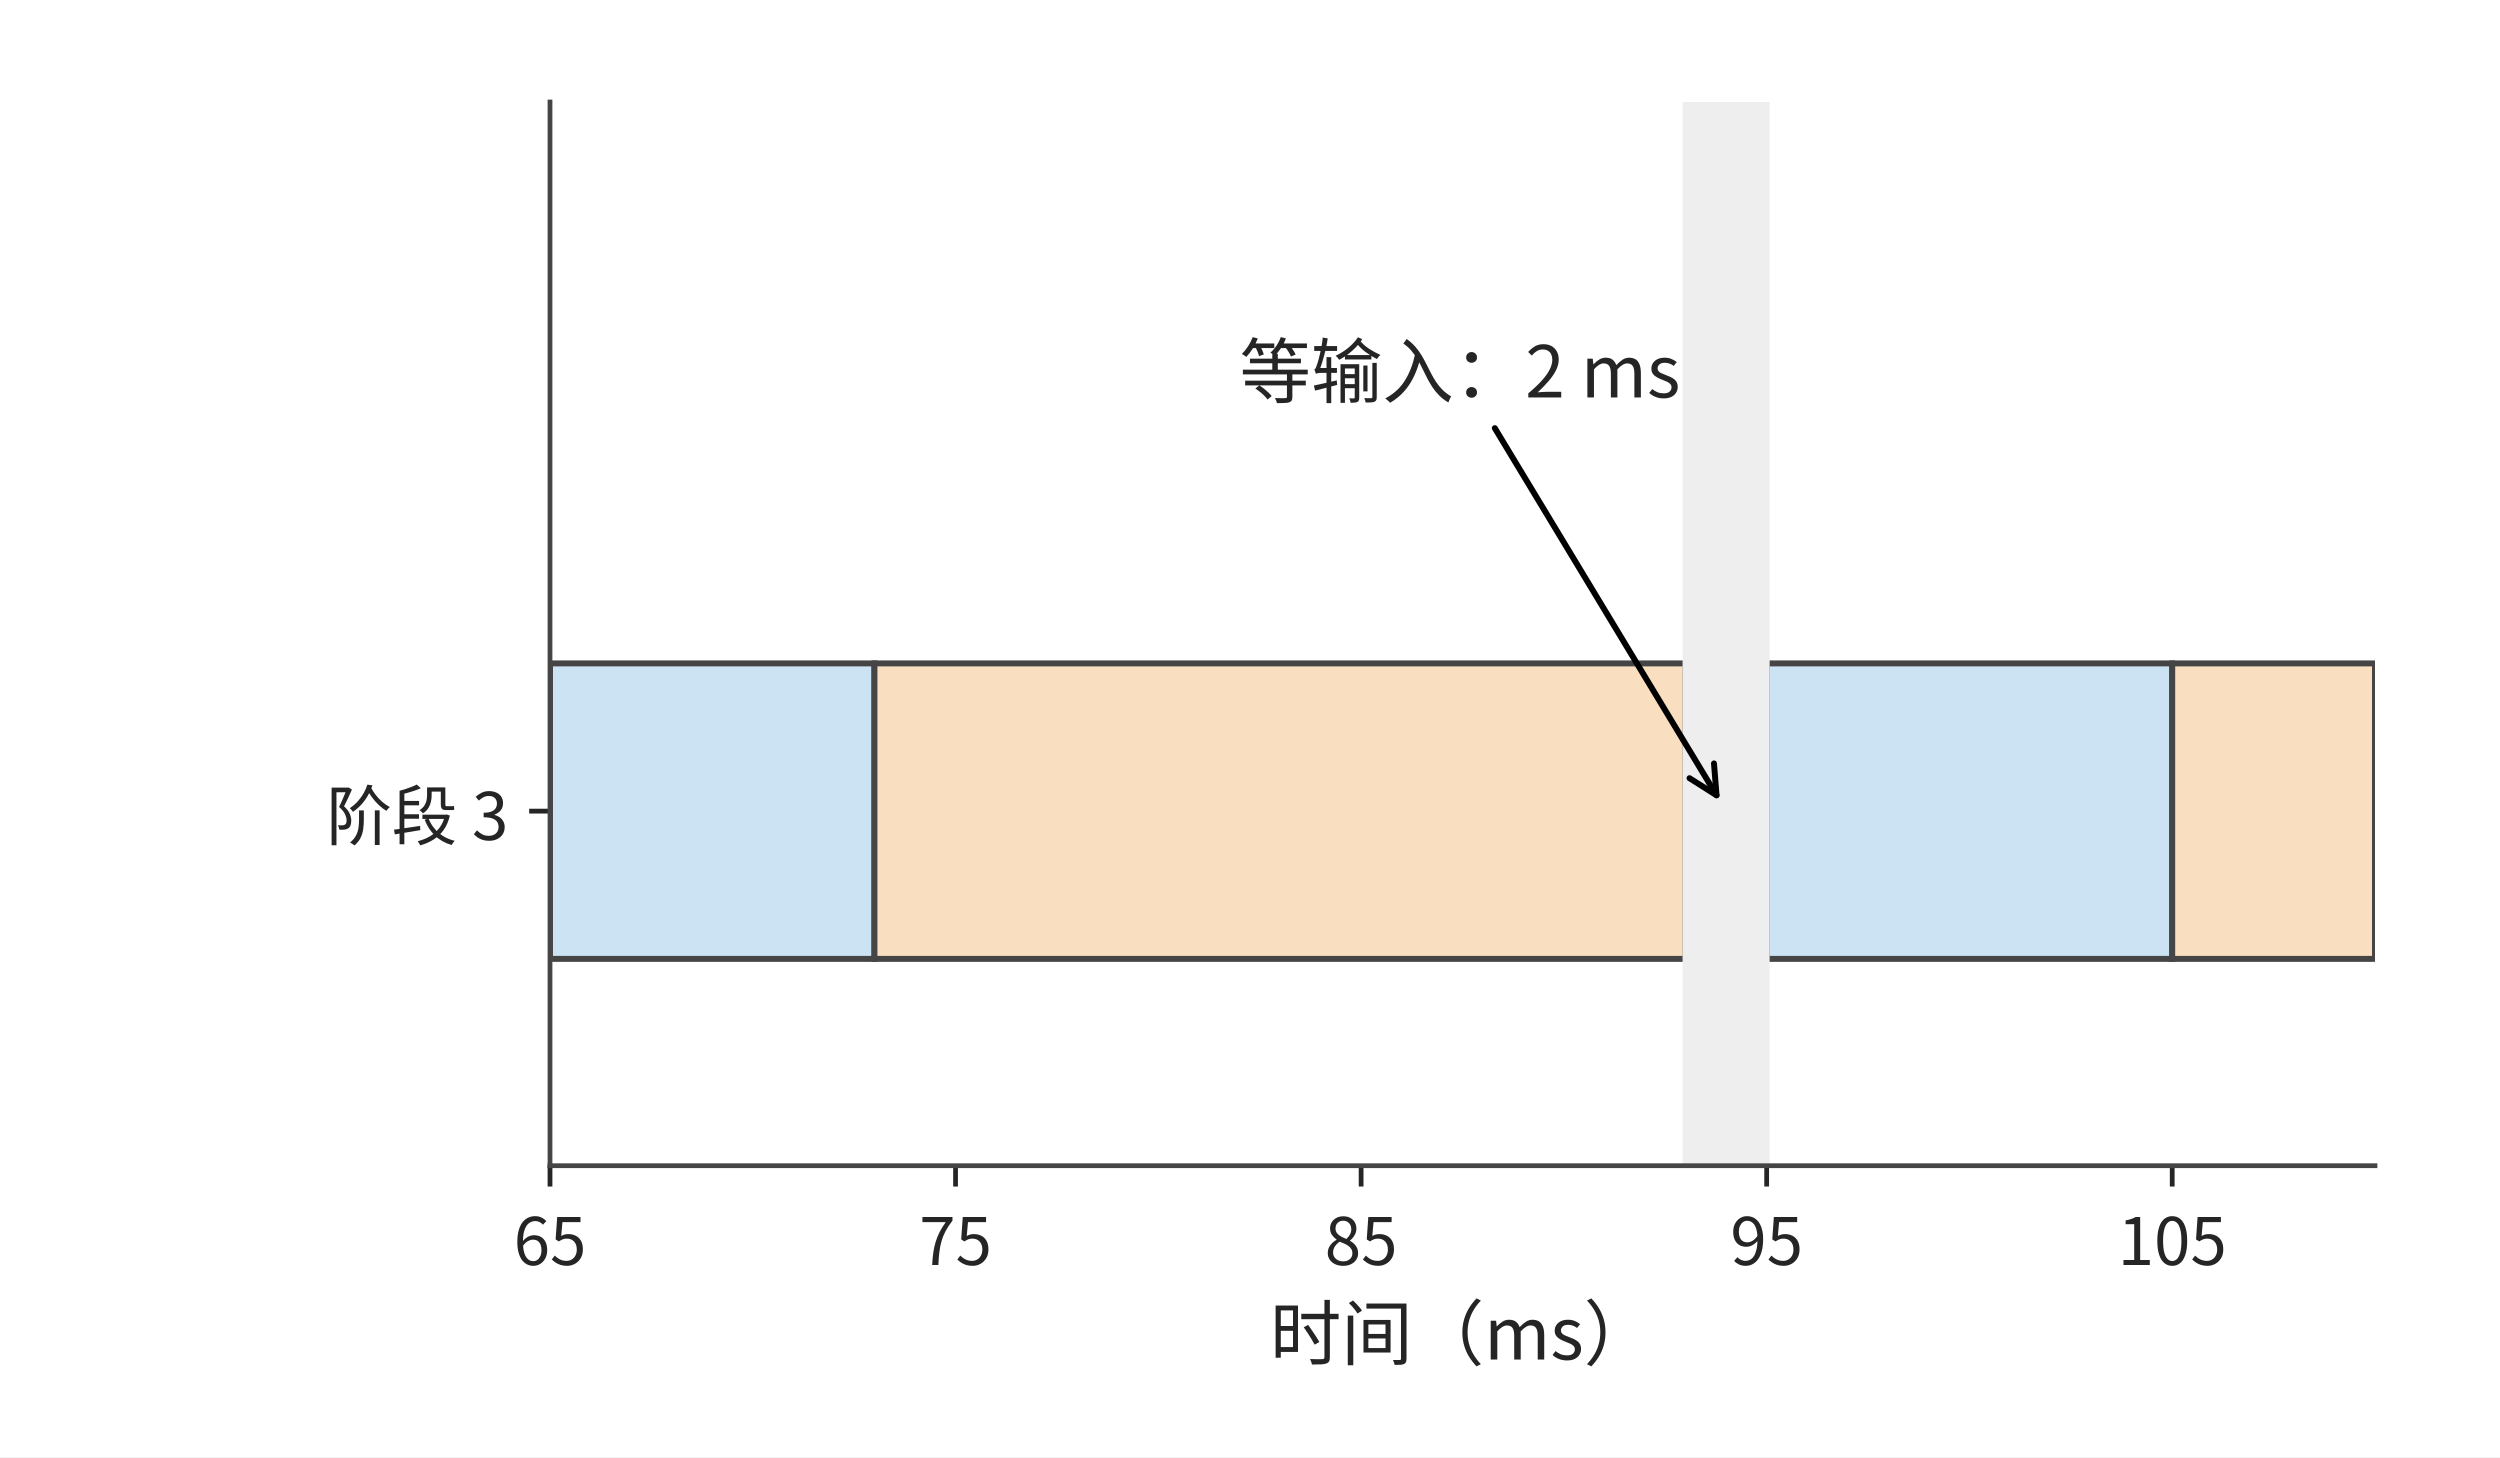
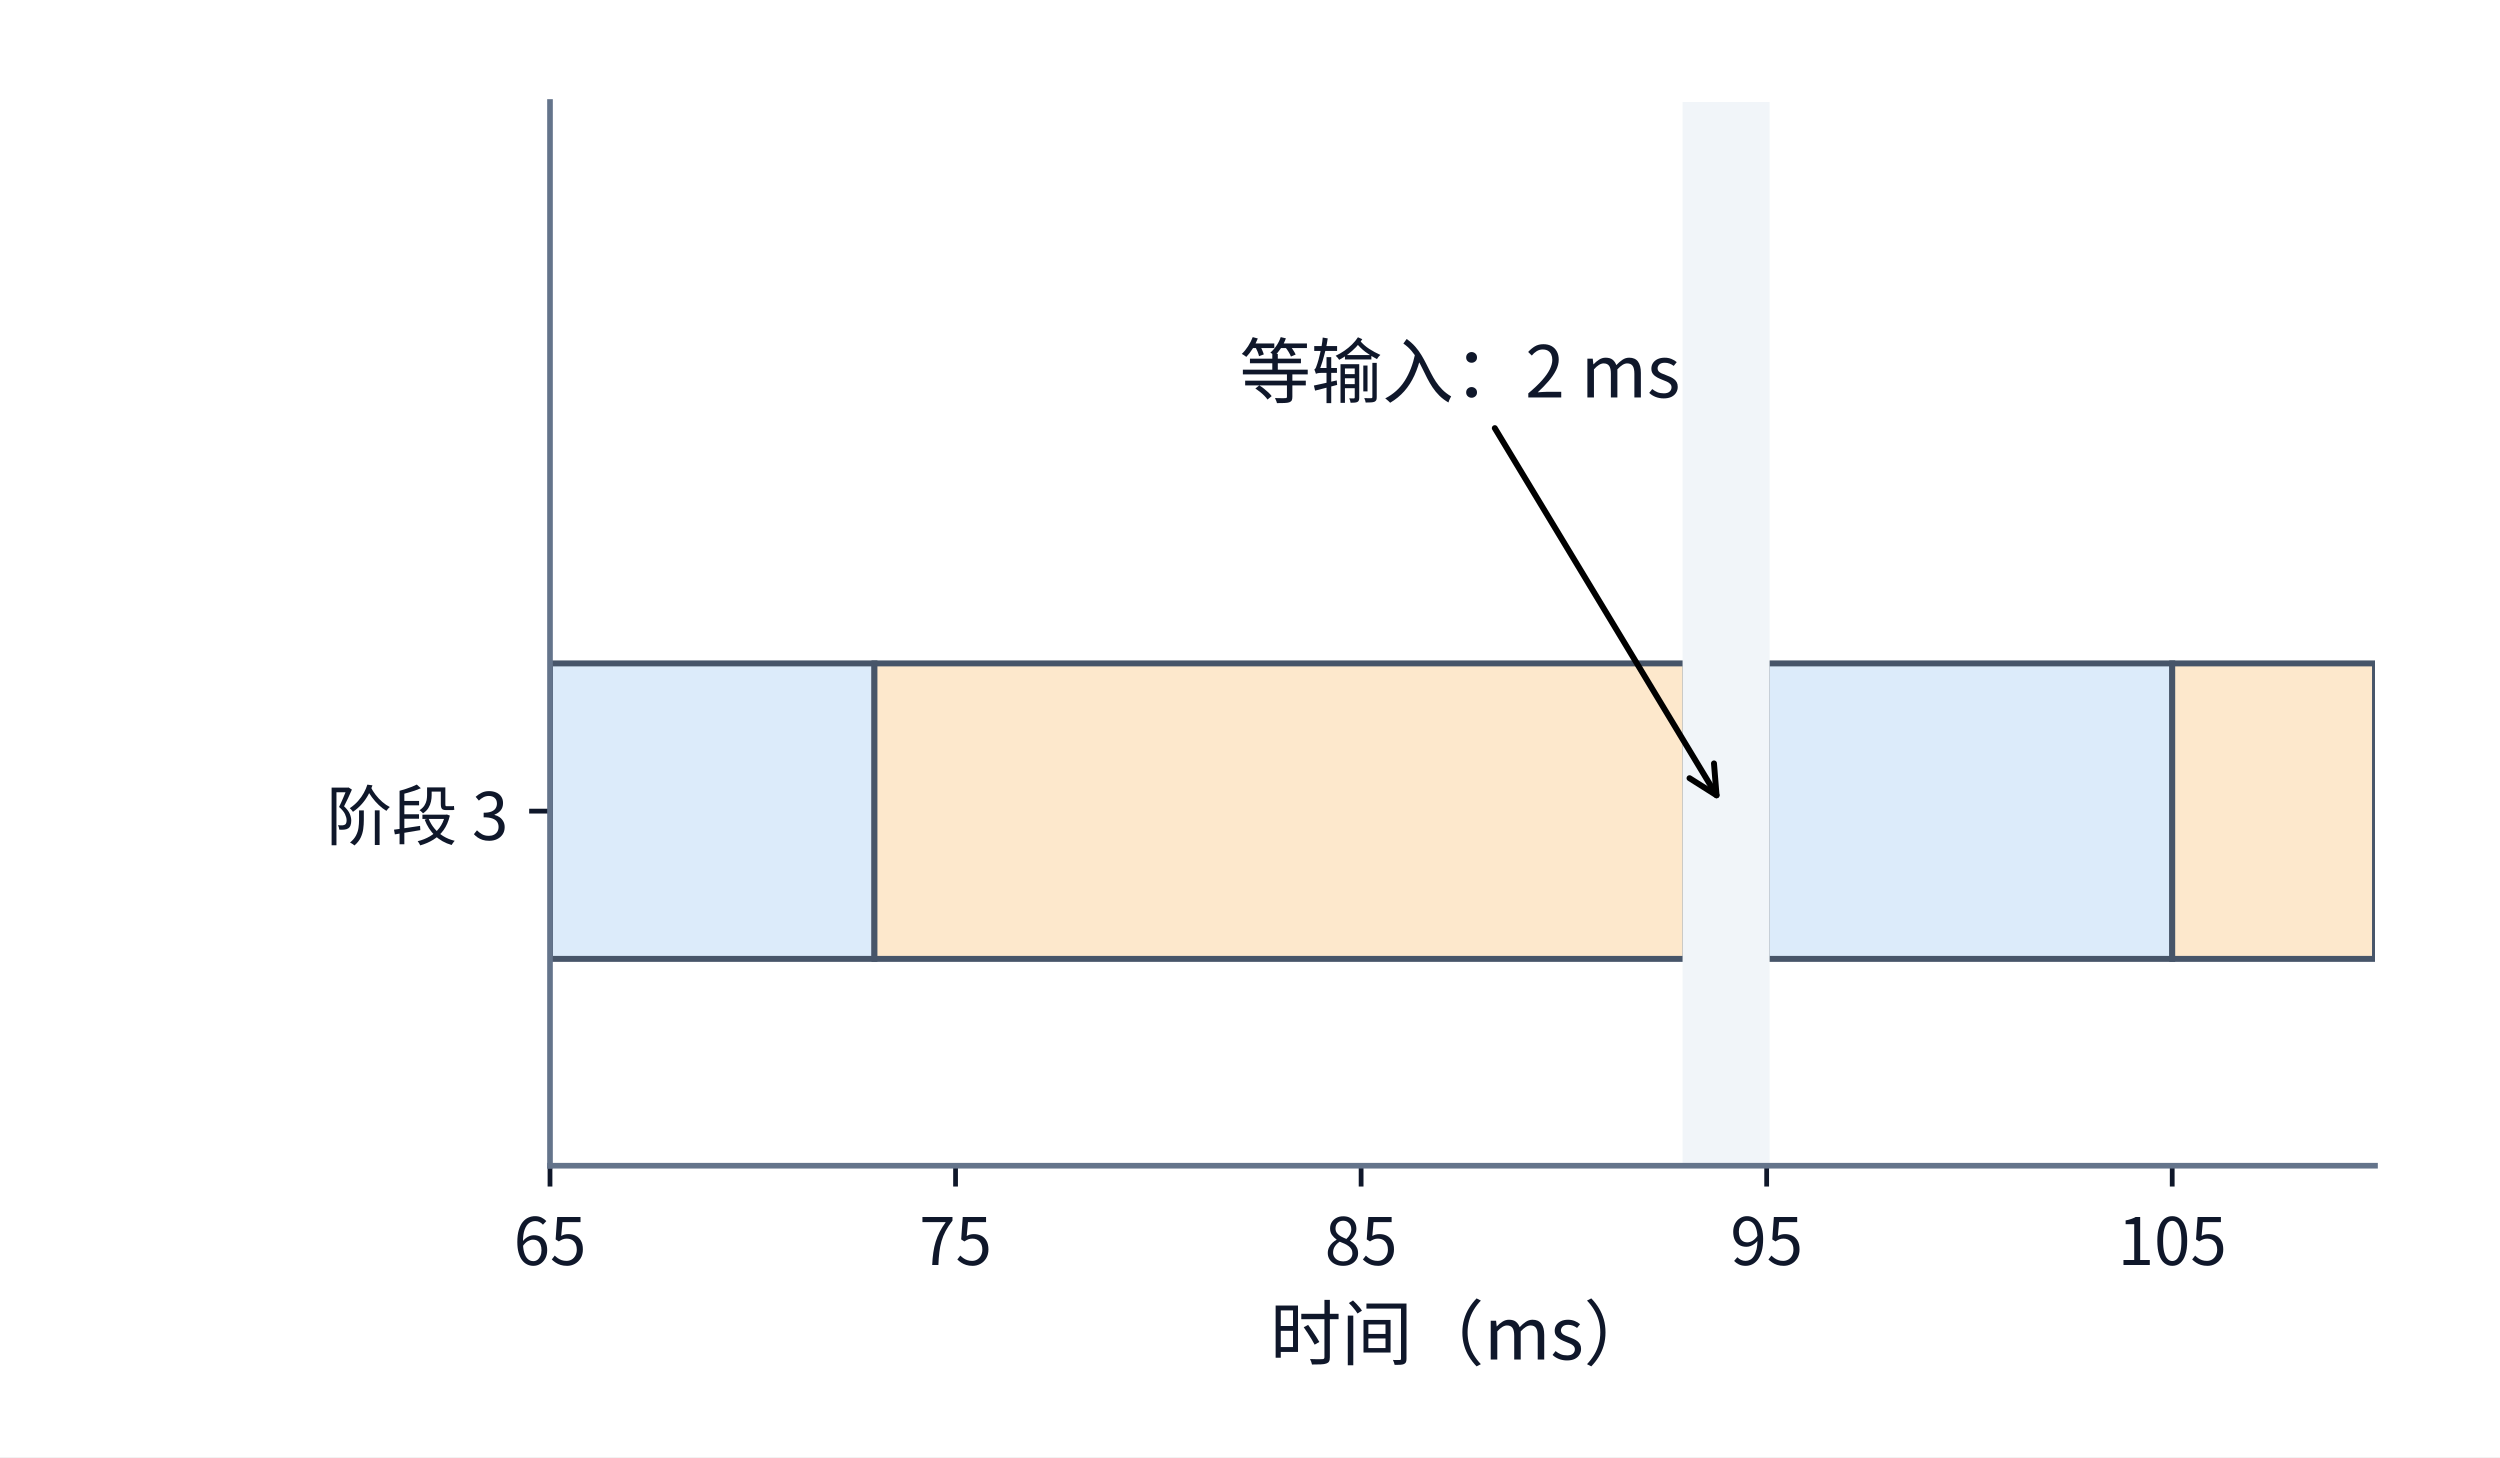
<svg xmlns="http://www.w3.org/2000/svg" xmlns:xlink="http://www.w3.org/1999/xlink" width="420pt" height="244.8pt" viewBox="0 0 420 244.8" version="1.1">
  <defs>
    <style type="text/css">*{stroke-linejoin: round; stroke-linecap: butt}</style>
  </defs>
  <g id="figure_1">
    <g id="patch_1">
      <path d="M 0 244.8  L 420 244.8  L 420 0  L 0 0  z " style="fill: #ffffff" />
    </g>
    <g id="axes_1">
      <g id="patch_2">
        <path d="M 92.4 195.84  L 399 195.84  L 399 17.136  L 92.4 17.136  z " style="fill: #ffffff" />
      </g>
      <g id="patch_3">
-         <path d="M 92.4 161.092  L 146.907 161.092  L 146.907 111.452  L 92.4 111.452  z " clip-path="url(#p1969634bb2)" style="fill: #cbe3f3; stroke: #454545; stroke-linejoin: miter" />
+         <path d="M 92.4 161.092  L 146.907 161.092  L 146.907 111.452  L 92.4 111.452  z " clip-path="url(#p1969634bb2)" style="fill: #dcebfa; stroke: #475569; stroke-linejoin: miter" />
      </g>
      <g id="patch_4">
-         <path d="M 146.907 161.092  L 283.173 161.092  L 283.173 111.452  L 146.907 111.452  z " clip-path="url(#p1969634bb2)" style="fill: #f9dec0; stroke: #454545; stroke-linejoin: miter" />
+         <path d="M 146.907 161.092  L 283.173 161.092  L 283.173 111.452  L 146.907 111.452  z " clip-path="url(#p1969634bb2)" style="fill: #fde8cc; stroke: #475569; stroke-linejoin: miter" />
      </g>
      <g id="patch_5">
-         <path d="M 296.8 161.092  L 364.933 161.092  L 364.933 111.452  L 296.8 111.452  z " clip-path="url(#p1969634bb2)" style="fill: #cbe3f3; stroke: #454545; stroke-linejoin: miter" />
+         <path d="M 296.8 161.092  L 364.933 161.092  L 364.933 111.452  L 296.8 111.452  z " clip-path="url(#p1969634bb2)" style="fill: #dcebfa; stroke: #475569; stroke-linejoin: miter" />
      </g>
      <g id="patch_6">
-         <path d="M 364.933 161.092  L 399 161.092  L 399 111.452  L 364.933 111.452  z " clip-path="url(#p1969634bb2)" style="fill: #f9dec0; stroke: #454545; stroke-linejoin: miter" />
+         <path d="M 364.933 161.092  L 399 161.092  L 399 111.452  L 364.933 111.452  z " clip-path="url(#p1969634bb2)" style="fill: #fde8cc; stroke: #475569; stroke-linejoin: miter" />
      </g>
      <g id="patch_7">
-         <path d="M 283.173 195.84  L 296.8 195.84  L 296.8 17.136  L 283.173 17.136  z " clip-path="url(#p1969634bb2)" style="fill: #eeeeee; stroke: #eeeeee; stroke-linejoin: miter" />
+         <path d="M 283.173 195.84  L 296.8 195.84  L 296.8 17.136  L 283.173 17.136  z " clip-path="url(#p1969634bb2)" style="fill: #f1f5f9; stroke: #f1f5f9; stroke-linejoin: miter" />
      </g>
      <g id="matplotlib.axis_1">
        <g id="xtick_1">
          <g id="line2d_1">
            <defs>
-               <path id="m064ad0e628" d="M 0 0  L 0 3.5  " style="stroke: #252525; stroke-width: 0.8" />
+               <path id="mb7a929325e" d="M 0 0  L 0 3.5  " style="stroke: #0f172a; stroke-width: 0.8" />
            </defs>
            <g>
-               <use xlink:href="#m064ad0e628" x="92.4" y="195.84" style="fill: #252525; stroke: #252525; stroke-width: 0.8" />
+               <use xlink:href="#mb7a929325e" x="92.4" y="195.84" style="fill: #0f172a; stroke: #0f172a; stroke-width: 0.8" />
            </g>
          </g>
          <g id="text_1">
-             <g style="fill: #252525" transform="translate(86.295 212.52) scale(0.11 -0.11)">
+             <g style="fill: #0f172a" transform="translate(86.295 212.52) scale(0.11 -0.11)">
              <defs>
                <path id="SourceHanSansCN-Regular-17" d="M 1926 -83  Q 1594 -83 1306 61  Q 1018 205 806 496  Q 595 787 476 1222  Q 358 1658 358 2240  Q 358 2925 499 3411  Q 640 3898 883 4198  Q 1126 4499 1440 4636  Q 1754 4774 2093 4774  Q 2458 4774 2726 4640  Q 2995 4506 3194 4294  L 2861 3936  Q 2726 4102 2528 4198  Q 2330 4294 2118 4294  Q 1786 4294 1510 4099  Q 1235 3904 1072 3456  Q 909 3008 909 2240  Q 909 1638 1027 1222  Q 1146 806 1373 592  Q 1600 378 1926 378  Q 2157 378 2333 512  Q 2509 646 2614 886  Q 2720 1126 2720 1440  Q 2720 1760 2627 1993  Q 2534 2227 2348 2352  Q 2163 2477 1875 2477  Q 1651 2477 1388 2333  Q 1126 2189 890 1837  L 870 2298  Q 1018 2490 1197 2627  Q 1376 2765 1577 2838  Q 1779 2912 1971 2912  Q 2368 2912 2659 2749  Q 2950 2586 3113 2259  Q 3277 1933 3277 1440  Q 3277 986 3091 643  Q 2906 301 2602 109  Q 2298 -83 1926 -83  z " transform="scale(0.015625)" />
                <path id="SourceHanSansCN-Regular-16" d="M 1677 -83  Q 1312 -83 1033 6  Q 755 96 547 237  Q 339 378 173 538  L 467 922  Q 602 787 765 668  Q 928 550 1139 476  Q 1350 403 1619 403  Q 1894 403 2121 537  Q 2349 672 2483 921  Q 2618 1171 2618 1510  Q 2618 2010 2352 2294  Q 2086 2579 1645 2579  Q 1414 2579 1241 2508  Q 1069 2438 864 2304  L 550 2502  L 704 4691  L 2982 4691  L 2982 4192  L 1216 4192  L 1094 2835  Q 1248 2925 1417 2973  Q 1587 3021 1798 3021  Q 2189 3021 2509 2864  Q 2829 2707 3021 2374  Q 3213 2042 3213 1523  Q 3213 1011 2992 652  Q 2771 294 2419 105  Q 2067 -83 1677 -83  z " transform="scale(0.015625)" />
              </defs>
              <use xlink:href="#SourceHanSansCN-Regular-17" />
              <use xlink:href="#SourceHanSansCN-Regular-16" transform="translate(55.5 0)" />
            </g>
          </g>
        </g>
        <g id="xtick_2">
          <g id="line2d_2">
            <g>
-               <use xlink:href="#m064ad0e628" x="160.533" y="195.84" style="fill: #252525; stroke: #252525; stroke-width: 0.8" />
+               <use xlink:href="#mb7a929325e" x="160.533" y="195.84" style="fill: #0f172a; stroke: #0f172a; stroke-width: 0.8" />
            </g>
          </g>
          <g id="text_2">
-             <g style="fill: #252525" transform="translate(154.4283 212.52) scale(0.11 -0.11)">
+             <g style="fill: #0f172a" transform="translate(154.4283 212.52) scale(0.11 -0.11)">
              <defs>
                <path id="SourceHanSansCN-Regular-18" d="M 1267 0  Q 1299 666 1379 1226  Q 1459 1786 1612 2282  Q 1766 2778 2006 3245  Q 2246 3712 2592 4192  L 314 4192  L 314 4691  L 3251 4691  L 3251 4339  Q 2842 3808 2582 3321  Q 2323 2835 2179 2329  Q 2035 1824 1968 1257  Q 1901 691 1875 0  L 1267 0  z " transform="scale(0.015625)" />
              </defs>
              <use xlink:href="#SourceHanSansCN-Regular-18" />
              <use xlink:href="#SourceHanSansCN-Regular-16" transform="translate(55.5 0)" />
            </g>
          </g>
        </g>
        <g id="xtick_3">
          <g id="line2d_3">
            <g>
-               <use xlink:href="#m064ad0e628" x="228.667" y="195.84" style="fill: #252525; stroke: #252525; stroke-width: 0.8" />
+               <use xlink:href="#mb7a929325e" x="228.667" y="195.84" style="fill: #0f172a; stroke: #0f172a; stroke-width: 0.8" />
            </g>
          </g>
          <g id="text_3">
-             <g style="fill: #252525" transform="translate(222.5617 212.52) scale(0.11 -0.11)">
+             <g style="fill: #0f172a" transform="translate(222.5617 212.52) scale(0.11 -0.11)">
              <defs>
                <path id="SourceHanSansCN-Regular-19" d="M 1792 -83  Q 1357 -83 1017 77  Q 678 237 486 518  Q 294 800 294 1165  Q 294 1478 419 1731  Q 544 1984 742 2166  Q 941 2349 1152 2464  L 1152 2490  Q 896 2669 707 2934  Q 518 3200 518 3571  Q 518 3930 688 4195  Q 858 4461 1149 4611  Q 1440 4762 1805 4762  Q 2208 4762 2496 4602  Q 2784 4442 2937 4166  Q 3091 3891 3091 3526  Q 3091 3283 2992 3065  Q 2893 2848 2752 2678  Q 2611 2509 2470 2394  L 2470 2362  Q 2675 2246 2854 2083  Q 3034 1920 3146 1686  Q 3258 1453 3258 1126  Q 3258 794 3075 515  Q 2893 237 2563 77  Q 2234 -83 1792 -83  z M 2112 2547  Q 2349 2758 2470 2998  Q 2592 3238 2592 3494  Q 2592 3731 2499 3916  Q 2406 4102 2227 4214  Q 2048 4326 1798 4326  Q 1472 4326 1261 4121  Q 1050 3917 1050 3571  Q 1050 3296 1200 3107  Q 1350 2918 1593 2787  Q 1837 2656 2112 2547  z M 1798 352  Q 2074 352 2275 454  Q 2477 557 2589 736  Q 2701 915 2701 1146  Q 2701 1382 2598 1552  Q 2496 1722 2326 1850  Q 2157 1978 1933 2080  Q 1709 2182 1459 2278  Q 1178 2099 995 1827  Q 813 1555 813 1216  Q 813 973 941 774  Q 1069 576 1296 464  Q 1523 352 1798 352  z " transform="scale(0.015625)" />
              </defs>
              <use xlink:href="#SourceHanSansCN-Regular-19" />
              <use xlink:href="#SourceHanSansCN-Regular-16" transform="translate(55.5 0)" />
            </g>
          </g>
        </g>
        <g id="xtick_4">
          <g id="line2d_4">
            <g>
-               <use xlink:href="#m064ad0e628" x="296.8" y="195.84" style="fill: #252525; stroke: #252525; stroke-width: 0.8" />
+               <use xlink:href="#mb7a929325e" x="296.8" y="195.84" style="fill: #0f172a; stroke: #0f172a; stroke-width: 0.8" />
            </g>
          </g>
          <g id="text_4">
-             <g style="fill: #252525" transform="translate(290.695 212.52) scale(0.11 -0.11)">
+             <g style="fill: #0f172a" transform="translate(290.695 212.52) scale(0.11 -0.11)">
              <defs>
                <path id="SourceHanSansCN-Regular-1a" d="M 1504 -83  Q 1120 -83 841 54  Q 563 192 371 397  L 691 762  Q 845 595 1053 499  Q 1261 403 1485 403  Q 1722 403 1933 512  Q 2144 621 2307 873  Q 2470 1126 2563 1536  Q 2656 1946 2656 2547  Q 2656 3123 2537 3520  Q 2419 3917 2188 4118  Q 1958 4320 1632 4320  Q 1408 4320 1229 4185  Q 1050 4051 941 3814  Q 832 3578 832 3251  Q 832 2938 925 2704  Q 1018 2470 1206 2342  Q 1395 2214 1670 2214  Q 1907 2214 2166 2364  Q 2426 2515 2662 2861  L 2688 2394  Q 2547 2214 2364 2073  Q 2182 1933 1980 1856  Q 1779 1779 1574 1779  Q 1184 1779 893 1945  Q 602 2112 442 2441  Q 282 2771 282 3251  Q 282 3712 467 4054  Q 653 4397 957 4585  Q 1261 4774 1626 4774  Q 1965 4774 2253 4636  Q 2541 4499 2752 4220  Q 2963 3942 3084 3526  Q 3206 3110 3206 2547  Q 3206 1837 3065 1334  Q 2925 832 2681 518  Q 2438 205 2134 61  Q 1830 -83 1504 -83  z " transform="scale(0.015625)" />
              </defs>
              <use xlink:href="#SourceHanSansCN-Regular-1a" />
              <use xlink:href="#SourceHanSansCN-Regular-16" transform="translate(55.5 0)" />
            </g>
          </g>
        </g>
        <g id="xtick_5">
          <g id="line2d_5">
            <g>
-               <use xlink:href="#m064ad0e628" x="364.933" y="195.84" style="fill: #252525; stroke: #252525; stroke-width: 0.8" />
+               <use xlink:href="#mb7a929325e" x="364.933" y="195.84" style="fill: #0f172a; stroke: #0f172a; stroke-width: 0.8" />
            </g>
          </g>
          <g id="text_5">
-             <g style="fill: #252525" transform="translate(355.7758 212.52) scale(0.11 -0.11)">
+             <g style="fill: #0f172a" transform="translate(355.7758 212.52) scale(0.11 -0.11)">
              <defs>
                <path id="SourceHanSansCN-Regular-12" d="M 563 0  L 563 486  L 1613 486  L 1613 3987  L 774 3987  L 774 4358  Q 1088 4416 1321 4499  Q 1555 4582 1747 4691  L 2195 4691  L 2195 486  L 3136 486  L 3136 0  L 563 0  z " transform="scale(0.015625)" />
                <path id="SourceHanSansCN-Regular-11" d="M 1779 -83  Q 1338 -83 1008 185  Q 678 454 499 998  Q 320 1542 320 2362  Q 320 3181 499 3715  Q 678 4250 1008 4512  Q 1338 4774 1779 4774  Q 2227 4774 2553 4508  Q 2880 4243 3059 3712  Q 3238 3181 3238 2362  Q 3238 1542 3059 998  Q 2880 454 2553 185  Q 2227 -83 1779 -83  z M 1779 390  Q 2048 390 2249 595  Q 2451 800 2563 1238  Q 2675 1677 2675 2362  Q 2675 3046 2563 3478  Q 2451 3910 2249 4112  Q 2048 4314 1779 4314  Q 1517 4314 1312 4112  Q 1107 3910 995 3478  Q 883 3046 883 2362  Q 883 1677 995 1238  Q 1107 800 1312 595  Q 1517 390 1779 390  z " transform="scale(0.015625)" />
              </defs>
              <use xlink:href="#SourceHanSansCN-Regular-12" />
              <use xlink:href="#SourceHanSansCN-Regular-11" transform="translate(55.5 0)" />
              <use xlink:href="#SourceHanSansCN-Regular-16" transform="translate(111 0)" />
            </g>
          </g>
        </g>
        <g id="text_6">
-           <g style="fill: #252525" transform="translate(213.3366 228.4) scale(0.12 -0.12)">
+           <g style="fill: #0f172a" transform="translate(213.3366 228.4) scale(0.12 -0.12)">
            <defs>
              <path id="SourceHanSansCN-Regular-3a20" d="M 2522 4838  L 2522 678  L 755 678  L 755 1114  L 2074 1114  L 2074 4403  L 755 4403  L 755 4838  L 2522 4838  z M 2240 3002  L 2240 2573  L 774 2573  L 774 3002  L 2240 3002  z M 979 4838  L 979 160  L 518 160  L 518 4838  L 979 4838  z M 6157 4096  L 6157 3616  L 2816 3616  L 2816 4096  L 6157 4096  z M 5376 211  Q 5376 -51 5302 -176  Q 5229 -301 5056 -358  Q 4883 -422 4569 -435  Q 4256 -448 3776 -448  Q 3757 -346 3705 -202  Q 3654 -58 3597 45  Q 3853 38 4080 32  Q 4307 26 4473 29  Q 4640 32 4710 38  Q 4806 38 4848 76  Q 4890 115 4890 211  L 4890 5344  L 5376 5344  L 5376 211  z M 3430 3104  Q 3603 2861 3795 2579  Q 3987 2298 4156 2035  Q 4326 1773 4435 1574  L 4013 1331  Q 3910 1530 3747 1802  Q 3584 2074 3395 2362  Q 3206 2650 3034 2893  L 3430 3104  z " transform="scale(0.015625)" />
              <path id="SourceHanSansCN-Regular-69f3" d="M 1075 3936  L 1075 -512  L 582 -512  L 582 3936  L 1075 3936  z M 1050 5293  Q 1197 5158 1350 4995  Q 1504 4832 1638 4672  Q 1773 4512 1850 4378  L 1453 4122  Q 1376 4256 1251 4419  Q 1126 4582 976 4752  Q 826 4922 678 5062  L 1050 5293  z M 5619 5018  L 5619 4563  L 2253 4563  L 2253 5018  L 5619 5018  z M 5843 70  Q 5843 -128 5795 -233  Q 5747 -339 5619 -403  Q 5491 -461 5283 -473  Q 5075 -486 4781 -480  Q 4762 -397 4720 -262  Q 4678 -128 4627 -38  Q 4832 -45 5005 -45  Q 5178 -45 5242 -45  Q 5306 -38 5328 -12  Q 5350 13 5350 70  L 5350 5018  L 5843 5018  L 5843 70  z M 2426 1024  L 3962 1024  L 3962 1888  L 2426 1888  L 2426 1024  z M 2426 2291  L 3962 2291  L 3962 3142  L 2426 3142  L 2426 2291  z M 4416 3546  L 4416 627  L 1990 627  L 1990 3546  L 4416 3546  z " transform="scale(0.015625)" />
              <path id="SourceHanSansCN-Regular-7463" d="M 4448 2432  Q 4448 3059 4605 3603  Q 4762 4147 5050 4617  Q 5338 5088 5722 5478  L 6106 5280  Q 5741 4902 5472 4457  Q 5203 4013 5059 3510  Q 4915 3008 4915 2432  Q 4915 1862 5059 1356  Q 5203 851 5472 409  Q 5741 -32 6106 -416  L 5722 -614  Q 5338 -218 5050 249  Q 4762 717 4605 1264  Q 4448 1811 4448 2432  z " transform="scale(0.015625)" />
              <path id="SourceHanSansCN-Regular-4e" d="M 589 0  L 589 3475  L 1069 3475  L 1126 2970  L 1139 2970  Q 1370 3219 1642 3392  Q 1914 3565 2221 3565  Q 2624 3565 2848 3385  Q 3072 3206 3181 2899  Q 3456 3194 3734 3379  Q 4013 3565 4333 3565  Q 4864 3565 5123 3216  Q 5382 2867 5382 2202  L 5382 0  L 4800 0  L 4800 2125  Q 4800 2618 4643 2835  Q 4486 3053 4154 3053  Q 3955 3053 3740 2921  Q 3526 2790 3277 2522  L 3277 0  L 2694 0  L 2694 2125  Q 2694 2618 2537 2835  Q 2381 3053 2048 3053  Q 1850 3053 1632 2921  Q 1414 2790 1178 2522  L 1178 0  L 589 0  z " transform="scale(0.015625)" />
              <path id="SourceHanSansCN-Regular-54" d="M 1498 -83  Q 1114 -83 778 48  Q 442 179 205 410  L 474 755  Q 698 570 944 470  Q 1190 371 1517 371  Q 1862 371 2032 528  Q 2202 685 2202 915  Q 2202 1094 2086 1212  Q 1971 1331 1795 1414  Q 1619 1498 1421 1568  Q 1165 1664 928 1789  Q 691 1914 544 2102  Q 397 2291 397 2579  Q 397 2861 537 3081  Q 678 3302 947 3433  Q 1216 3565 1594 3565  Q 1914 3565 2192 3453  Q 2470 3341 2669 3168  L 2400 2829  Q 2221 2963 2025 3036  Q 1830 3110 1600 3110  Q 1267 3110 1110 2956  Q 954 2803 954 2605  Q 954 2451 1050 2342  Q 1146 2234 1315 2160  Q 1485 2086 1690 2010  Q 1901 1933 2089 1846  Q 2278 1760 2432 1641  Q 2586 1523 2672 1356  Q 2758 1190 2758 947  Q 2758 666 2614 429  Q 2470 192 2192 54  Q 1914 -83 1498 -83  z " transform="scale(0.015625)" />
              <path id="SourceHanSansCN-Regular-7464" d="M 1952 2432  Q 1952 1811 1795 1264  Q 1638 717 1350 249  Q 1062 -218 678 -614  L 294 -416  Q 659 -32 928 409  Q 1197 851 1341 1356  Q 1485 1862 1485 2432  Q 1485 3008 1341 3510  Q 1197 4013 928 4457  Q 659 4902 294 5280  L 678 5478  Q 1062 5088 1350 4617  Q 1638 4147 1795 3603  Q 1952 3059 1952 2432  z " transform="scale(0.015625)" />
            </defs>
            <use xlink:href="#SourceHanSansCN-Regular-3a20" />
            <use xlink:href="#SourceHanSansCN-Regular-69f3" transform="translate(100 0)" />
            <use xlink:href="#SourceHanSansCN-Regular-7463" transform="translate(200 0)" />
            <use xlink:href="#SourceHanSansCN-Regular-4e" transform="translate(300 0)" />
            <use xlink:href="#SourceHanSansCN-Regular-54" transform="translate(392.5938 0)" />
            <use xlink:href="#SourceHanSansCN-Regular-7464" transform="translate(439.3906 0)" />
          </g>
        </g>
      </g>
      <g id="matplotlib.axis_2">
        <g id="ytick_1">
          <g id="line2d_6">
            <defs>
-               <path id="ma78e093aea" d="M 0 0  L -3.5 0  " style="stroke: #252525; stroke-width: 0.8" />
+               <path id="mc6f4f9f468" d="M 0 0  L -3.5 0  " style="stroke: #0f172a; stroke-width: 0.8" />
            </defs>
            <g>
-               <use xlink:href="#ma78e093aea" x="92.4" y="136.272" style="fill: #252525; stroke: #252525; stroke-width: 0.8" />
+               <use xlink:href="#mc6f4f9f468" x="92.4" y="136.272" style="fill: #0f172a; stroke: #0f172a; stroke-width: 0.8" />
            </g>
          </g>
          <g id="text_7">
-             <g style="fill: #252525" transform="translate(54.83031 141.112) scale(0.11 -0.11)">
+             <g style="fill: #0f172a" transform="translate(54.83031 141.112) scale(0.11 -0.11)">
              <defs>
                <path id="SourceHanSansCN-Regular-6a35" d="M 5203 2893  L 5203 -493  L 4736 -493  L 4736 2893  L 5203 2893  z M 3661 1933  Q 3661 1510 3603 1075  Q 3546 640 3354 230  Q 3162 -179 2746 -538  Q 2694 -486 2617 -435  Q 2541 -384 2461 -333  Q 2381 -282 2310 -256  Q 2707 70 2896 435  Q 3085 800 3139 1184  Q 3194 1568 3194 1939  L 3194 2886  L 3661 2886  L 3661 1933  z M 4333 5184  Q 4525 4787 4819 4406  Q 5114 4026 5472 3715  Q 5830 3405 6202 3219  Q 6144 3174 6083 3110  Q 6022 3046 5964 2972  Q 5907 2899 5869 2842  Q 5491 3066 5126 3411  Q 4762 3757 4451 4176  Q 4141 4595 3923 5037  L 4333 5184  z M 4506 5338  Q 4352 4883 4099 4416  Q 3846 3949 3475 3523  Q 3104 3098 2598 2746  Q 2566 2797 2512 2867  Q 2458 2938 2397 3002  Q 2336 3066 2285 3104  Q 2758 3418 3100 3808  Q 3443 4198 3667 4611  Q 3891 5024 4006 5408  L 4506 5338  z M 2138 5114  L 2138 4659  L 986 4659  L 986 -518  L 512 -518  L 512 5114  L 2138 5114  z M 2093 5114  L 2163 5133  L 2496 4922  Q 2330 4531 2125 4096  Q 1920 3661 1728 3290  Q 2157 2886 2294 2540  Q 2432 2195 2432 1894  Q 2432 1626 2361 1430  Q 2291 1235 2138 1133  Q 2061 1082 1968 1053  Q 1875 1024 1766 1011  Q 1651 998 1516 998  Q 1382 998 1261 1005  Q 1254 1094 1222 1219  Q 1190 1344 1126 1440  Q 1254 1434 1369 1430  Q 1485 1427 1574 1427  Q 1638 1440 1702 1453  Q 1766 1466 1818 1498  Q 1907 1549 1942 1667  Q 1978 1786 1978 1933  Q 1971 2202 1820 2525  Q 1670 2848 1242 3226  Q 1350 3443 1456 3680  Q 1562 3917 1661 4150  Q 1760 4384 1846 4598  Q 1933 4813 1997 4979  L 1997 5114  L 2093 5114  z " transform="scale(0.015625)" />
                <path id="SourceHanSansCN-Regular-3fda" d="M 4928 5139  L 4928 4723  L 3725 4723  L 3725 5139  L 4928 5139  z M 5299 2470  L 5299 2054  L 2989 2054  L 2989 2470  L 5299 2470  z M 2662 3814  L 2662 3386  L 941 3386  L 941 3814  L 2662 3814  z M 2656 2509  L 2656 2074  L 941 2074  L 941 2509  L 2656 2509  z M 3590 2093  Q 3802 1555 4163 1120  Q 4525 685 5024 374  Q 5523 64 6144 -83  Q 6099 -134 6038 -208  Q 5978 -282 5930 -358  Q 5882 -435 5843 -493  Q 4883 -218 4217 422  Q 3552 1062 3206 1984  L 3590 2093  z M 211 1005  Q 531 1043 944 1104  Q 1357 1165 1824 1235  Q 2291 1306 2758 1376  L 2784 960  Q 2118 845 1459 739  Q 800 634 294 544  L 211 1005  z M 2835 5056  Q 2560 4934 2237 4822  Q 1914 4710 1571 4617  Q 1229 4525 909 4442  Q 890 4518 842 4627  Q 794 4736 755 4806  Q 1062 4890 1372 4989  Q 1683 5088 1961 5200  Q 2240 5312 2438 5414  L 2835 5056  z M 3891 4352  Q 3891 4070 3824 3750  Q 3757 3430 3577 3132  Q 3398 2835 3046 2598  Q 3014 2643 2953 2704  Q 2893 2765 2825 2819  Q 2758 2874 2707 2906  Q 3027 3123 3184 3369  Q 3341 3616 3392 3875  Q 3443 4134 3443 4365  L 3443 5139  L 3891 5139  L 3891 4352  z M 5293 2470  L 5376 2490  L 5670 2381  Q 5472 1536 5053 960  Q 4634 384 4054 25  Q 3475 -333 2771 -531  Q 2746 -467 2704 -393  Q 2662 -320 2617 -246  Q 2573 -173 2522 -122  Q 3168 32 3712 349  Q 4256 666 4643 1171  Q 5030 1677 5197 2394  L 5197 2470  L 5293 2470  z M 1222 4646  L 1222 -422  L 755 -422  L 755 4806  L 1222 4646  z M 5229 3514  Q 5229 3386 5251 3341  Q 5274 3296 5338 3296  Q 5382 3296 5468 3296  Q 5555 3296 5648 3296  Q 5741 3296 5773 3296  Q 5837 3296 5926 3299  Q 6016 3302 6074 3322  Q 6080 3238 6086 3129  Q 6093 3021 6106 2950  Q 6054 2931 5964 2924  Q 5875 2918 5779 2918  Q 5741 2918 5638 2918  Q 5536 2918 5437 2918  Q 5338 2918 5299 2918  Q 5088 2918 4976 2979  Q 4864 3040 4825 3171  Q 4787 3302 4787 3520  L 4787 5139  L 5229 5139  L 5229 3514  z " transform="scale(0.015625)" />
                <path id="SourceHanSansCN-Regular-1" transform="scale(0.015625)" />
                <path id="SourceHanSansCN-Regular-14" d="M 1683 -83  Q 1318 -83 1040 6  Q 762 96 550 243  Q 339 390 186 563  L 486 941  Q 691 730 969 566  Q 1248 403 1645 403  Q 1926 403 2140 508  Q 2355 614 2476 809  Q 2598 1005 2598 1274  Q 2598 1555 2460 1766  Q 2323 1978 2003 2096  Q 1683 2214 1139 2214  L 1139 2662  Q 1626 2662 1907 2780  Q 2189 2899 2313 3104  Q 2438 3309 2438 3558  Q 2438 3898 2227 4099  Q 2016 4301 1645 4301  Q 1363 4301 1116 4173  Q 870 4045 672 3846  L 358 4218  Q 627 4461 944 4617  Q 1261 4774 1664 4774  Q 2061 4774 2371 4636  Q 2682 4499 2858 4236  Q 3034 3974 3034 3603  Q 3034 3174 2803 2892  Q 2573 2611 2202 2477  L 2202 2445  Q 2477 2381 2701 2221  Q 2925 2061 3059 1817  Q 3194 1574 3194 1254  Q 3194 838 2989 537  Q 2784 237 2445 77  Q 2106 -83 1683 -83  z " transform="scale(0.015625)" />
              </defs>
              <use xlink:href="#SourceHanSansCN-Regular-6a35" />
              <use xlink:href="#SourceHanSansCN-Regular-3fda" transform="translate(100 0)" />
              <use xlink:href="#SourceHanSansCN-Regular-1" transform="translate(200 0)" />
              <use xlink:href="#SourceHanSansCN-Regular-14" transform="translate(222.4062 0)" />
            </g>
          </g>
        </g>
      </g>
      <g id="patch_8">
-         <path d="M 92.4 195.84  L 92.4 17.136  " style="fill: none; stroke: #454545; stroke-width: 0.8; stroke-linejoin: miter; stroke-linecap: square" />
+         <path d="M 92.4 195.84  L 92.4 17.136  " style="fill: none; stroke: #64748b; stroke-width: 0.95; stroke-linejoin: miter; stroke-linecap: square" />
      </g>
      <g id="patch_9">
-         <path d="M 92.4 195.84  L 399 195.84  " style="fill: none; stroke: #454545; stroke-width: 0.8; stroke-linejoin: miter; stroke-linecap: square" />
+         <path d="M 92.4 195.84  L 399 195.84  " style="fill: none; stroke: #64748b; stroke-width: 0.95; stroke-linejoin: miter; stroke-linecap: square" />
      </g>
      <g id="patch_10">
        <path d="M 251.129 71.928  Q 270.042 103.246 288.377 133.607  " style="fill: none; stroke: #000000; stroke-linecap: round" />
        <path d="M 287.95 128.257  L 288.377 133.607  L 283.841 130.738  " style="fill: none; stroke: #000000; stroke-linecap: round" />
      </g>
      <g id="text_8">
-         <g style="fill: #252525" transform="translate(208.2267 66.776) scale(0.12 -0.12)">
+         <g style="fill: #0f172a" transform="translate(208.2267 66.776) scale(0.12 -0.12)">
          <defs>
            <path id="SourceHanSansCN-Regular-4f5c" d="M 3437 3910  L 3437 2240  L 2944 2240  L 2944 3910  L 3437 3910  z M 5510 3475  L 5510 3066  L 941 3066  L 941 3475  L 5510 3475  z M 6118 2490  L 6118 2067  L 307 2067  L 307 2490  L 6118 2490  z M 5946 1504  L 5946 1082  L 512 1082  L 512 1504  L 5946 1504  z M 4742 58  Q 4742 -154 4684 -262  Q 4627 -371 4461 -435  Q 4301 -486 4029 -496  Q 3757 -506 3360 -506  Q 3341 -403 3286 -275  Q 3232 -147 3181 -51  Q 3398 -58 3587 -61  Q 3776 -64 3913 -64  Q 4051 -64 4109 -58  Q 4198 -51 4227 -28  Q 4256 -6 4256 64  L 4256 2150  L 4742 2150  L 4742 58  z M 3123 4838  L 3123 4429  L 1043 4429  L 1043 4838  L 3123 4838  z M 6048 4838  L 6048 4429  L 3514 4429  L 3514 4838  L 6048 4838  z M 1645 5286  Q 1459 4813 1184 4374  Q 909 3936 614 3635  Q 570 3674 496 3725  Q 422 3776 345 3827  Q 269 3878 211 3904  Q 512 4186 771 4586  Q 1030 4986 1190 5408  L 1645 5286  z M 4160 5299  Q 4000 4838 3731 4432  Q 3462 4026 3162 3744  Q 3123 3782 3049 3833  Q 2976 3885 2902 3936  Q 2829 3987 2771 4019  Q 3066 4269 3315 4637  Q 3565 5005 3699 5408  L 4160 5299  z M 1837 4666  Q 1939 4480 2038 4249  Q 2138 4019 2182 3859  L 1754 3699  Q 1722 3866 1626 4102  Q 1530 4339 1427 4531  L 1837 4666  z M 4486 4685  Q 4646 4499 4803 4262  Q 4960 4026 5037 3846  L 4614 3667  Q 4550 3846 4403 4086  Q 4256 4326 4090 4525  L 4486 4685  z M 1779 1082  Q 1990 954 2201 787  Q 2413 621 2595 448  Q 2778 275 2886 122  L 2515 -186  Q 2413 -32 2237 147  Q 2061 326 1849 496  Q 1638 666 1427 806  L 1779 1082  z " transform="scale(0.015625)" />
            <path id="SourceHanSansCN-Regular-6391" d="M 2349 4608  L 2349 4173  L 301 4173  L 301 4608  L 2349 4608  z M 1824 3616  L 1824 -506  L 1402 -506  L 1402 3616  L 1824 3616  z M 269 1069  Q 666 1146 1206 1274  Q 1747 1402 2317 1530  L 2355 1126  Q 1830 986 1315 854  Q 800 723 378 614  L 269 1069  z M 454 2112  Q 442 2157 416 2230  Q 390 2304 361 2384  Q 333 2464 307 2515  Q 390 2534 454 2678  Q 518 2822 582 3040  Q 621 3149 685 3385  Q 749 3622 825 3948  Q 902 4275 966 4640  Q 1030 5005 1062 5370  L 1510 5293  Q 1440 4787 1315 4259  Q 1190 3731 1043 3244  Q 896 2758 736 2374  L 736 2362  Q 736 2362 691 2336  Q 646 2310 592 2272  Q 538 2234 496 2192  Q 454 2150 454 2112  z M 454 2515  L 704 2643  L 2336 2643  L 2336 2202  L 896 2202  Q 742 2202 617 2176  Q 493 2150 454 2112  L 454 2515  z M 5421 3802  L 5421 3405  L 3053 3405  L 3053 3802  L 5421 3802  z M 4058 2982  L 4058 2598  L 3053 2598  L 3053 -486  L 2656 -486  L 2656 2982  L 4058 2982  z M 4333 -6  Q 4333 -160 4301 -253  Q 4269 -346 4166 -403  Q 4070 -448 3920 -461  Q 3770 -474 3558 -474  Q 3552 -390 3517 -275  Q 3482 -160 3437 -77  Q 3584 -83 3699 -83  Q 3814 -83 3859 -83  Q 3930 -77 3930 -6  L 3930 2982  L 4333 2982  L 4333 -6  z M 4211 2093  L 4211 1722  L 2938 1722  L 2938 2093  L 4211 2093  z M 4205 1197  L 4205 832  L 2931 832  L 2931 1197  L 4205 1197  z M 5075 2861  L 5075 544  L 4698 544  L 4698 2861  L 5075 2861  z M 5901 32  Q 5901 -141 5859 -233  Q 5818 -326 5696 -384  Q 5581 -429 5389 -441  Q 5197 -454 4909 -454  Q 4902 -371 4864 -259  Q 4826 -147 4781 -58  Q 5005 -64 5177 -64  Q 5350 -64 5414 -64  Q 5510 -58 5510 32  L 5510 3098  L 5901 3098  L 5901 32  z M 4608 5222  Q 4371 4851 4038 4505  Q 3706 4160 3322 3869  Q 2938 3578 2534 3373  Q 2483 3462 2396 3564  Q 2310 3667 2221 3738  Q 2611 3917 2988 4176  Q 3366 4435 3686 4748  Q 4006 5062 4218 5395  L 4608 5222  z M 4371 5120  Q 4749 4666 5222 4358  Q 5696 4051 6227 3814  Q 6144 3744 6057 3638  Q 5971 3533 5920 3437  Q 5363 3725 4886 4083  Q 4410 4442 3994 4966  L 4371 5120  z " transform="scale(0.015625)" />
            <path id="SourceHanSansCN-Regular-25b1" d="M 2182 5242  Q 2624 4928 2944 4563  Q 3264 4198 3501 3804  Q 3738 3411 3942 3004  Q 4147 2598 4352 2195  Q 4557 1792 4803 1414  Q 5050 1037 5382 701  Q 5715 365 6170 96  Q 6131 32 6080 -67  Q 6029 -166 5987 -268  Q 5946 -371 5926 -448  Q 5459 -179 5113 163  Q 4768 506 4502 906  Q 4237 1306 4019 1731  Q 3802 2157 3597 2585  Q 3392 3014 3152 3420  Q 2912 3827 2608 4185  Q 2304 4544 1888 4832  L 2182 5242  z M 3475 3782  Q 3245 2778 2877 1974  Q 2509 1171 1971 563  Q 1434 -45 704 -474  Q 659 -422 579 -348  Q 499 -275 412 -201  Q 326 -128 262 -83  Q 1363 486 2000 1481  Q 2637 2477 2938 3885  L 3475 3782  z " transform="scale(0.015625)" />
            <path id="SourceHanSansCN-Regular-7782" d="M 1600 3110  Q 1408 3110 1261 3238  Q 1114 3366 1114 3584  Q 1114 3808 1261 3939  Q 1408 4070 1600 4070  Q 1792 4070 1939 3939  Q 2086 3808 2086 3584  Q 2086 3366 1939 3238  Q 1792 3110 1600 3110  z M 1600 -26  Q 1408 -26 1261 105  Q 1114 237 1114 454  Q 1114 672 1261 803  Q 1408 934 1600 934  Q 1792 934 1939 803  Q 2086 672 2086 454  Q 2086 237 1939 105  Q 1792 -26 1600 -26  z " transform="scale(0.015625)" />
            <path id="SourceHanSansCN-Regular-13" d="M 282 0  L 282 371  Q 1030 998 1504 1529  Q 1978 2061 2205 2518  Q 2432 2976 2432 3373  Q 2432 3642 2339 3853  Q 2246 4064 2054 4182  Q 1862 4301 1568 4301  Q 1280 4301 1033 4147  Q 787 3994 595 3757  L 269 4077  Q 550 4390 873 4582  Q 1197 4774 1638 4774  Q 2061 4774 2365 4604  Q 2669 4435 2838 4124  Q 3008 3814 3008 3398  Q 3008 2925 2768 2445  Q 2528 1965 2105 1472  Q 1683 979 1126 461  Q 1312 474 1517 490  Q 1722 506 1894 506  L 3232 506  L 3232 0  L 282 0  z " transform="scale(0.015625)" />
          </defs>
          <use xlink:href="#SourceHanSansCN-Regular-4f5c" />
          <use xlink:href="#SourceHanSansCN-Regular-6391" transform="translate(100 0)" />
          <use xlink:href="#SourceHanSansCN-Regular-25b1" transform="translate(200 0)" />
          <use xlink:href="#SourceHanSansCN-Regular-7782" transform="translate(300 0)" />
          <use xlink:href="#SourceHanSansCN-Regular-13" transform="translate(400 0)" />
          <use xlink:href="#SourceHanSansCN-Regular-1" transform="translate(455.5 0)" />
          <use xlink:href="#SourceHanSansCN-Regular-4e" transform="translate(477.9062 0)" />
          <use xlink:href="#SourceHanSansCN-Regular-54" transform="translate(570.5 0)" />
        </g>
      </g>
    </g>
  </g>
  <defs>
    <clipPath id="p1969634bb2">
      <rect x="92.4" y="17.136" width="306.6" height="178.704" />
    </clipPath>
  </defs>
</svg>
